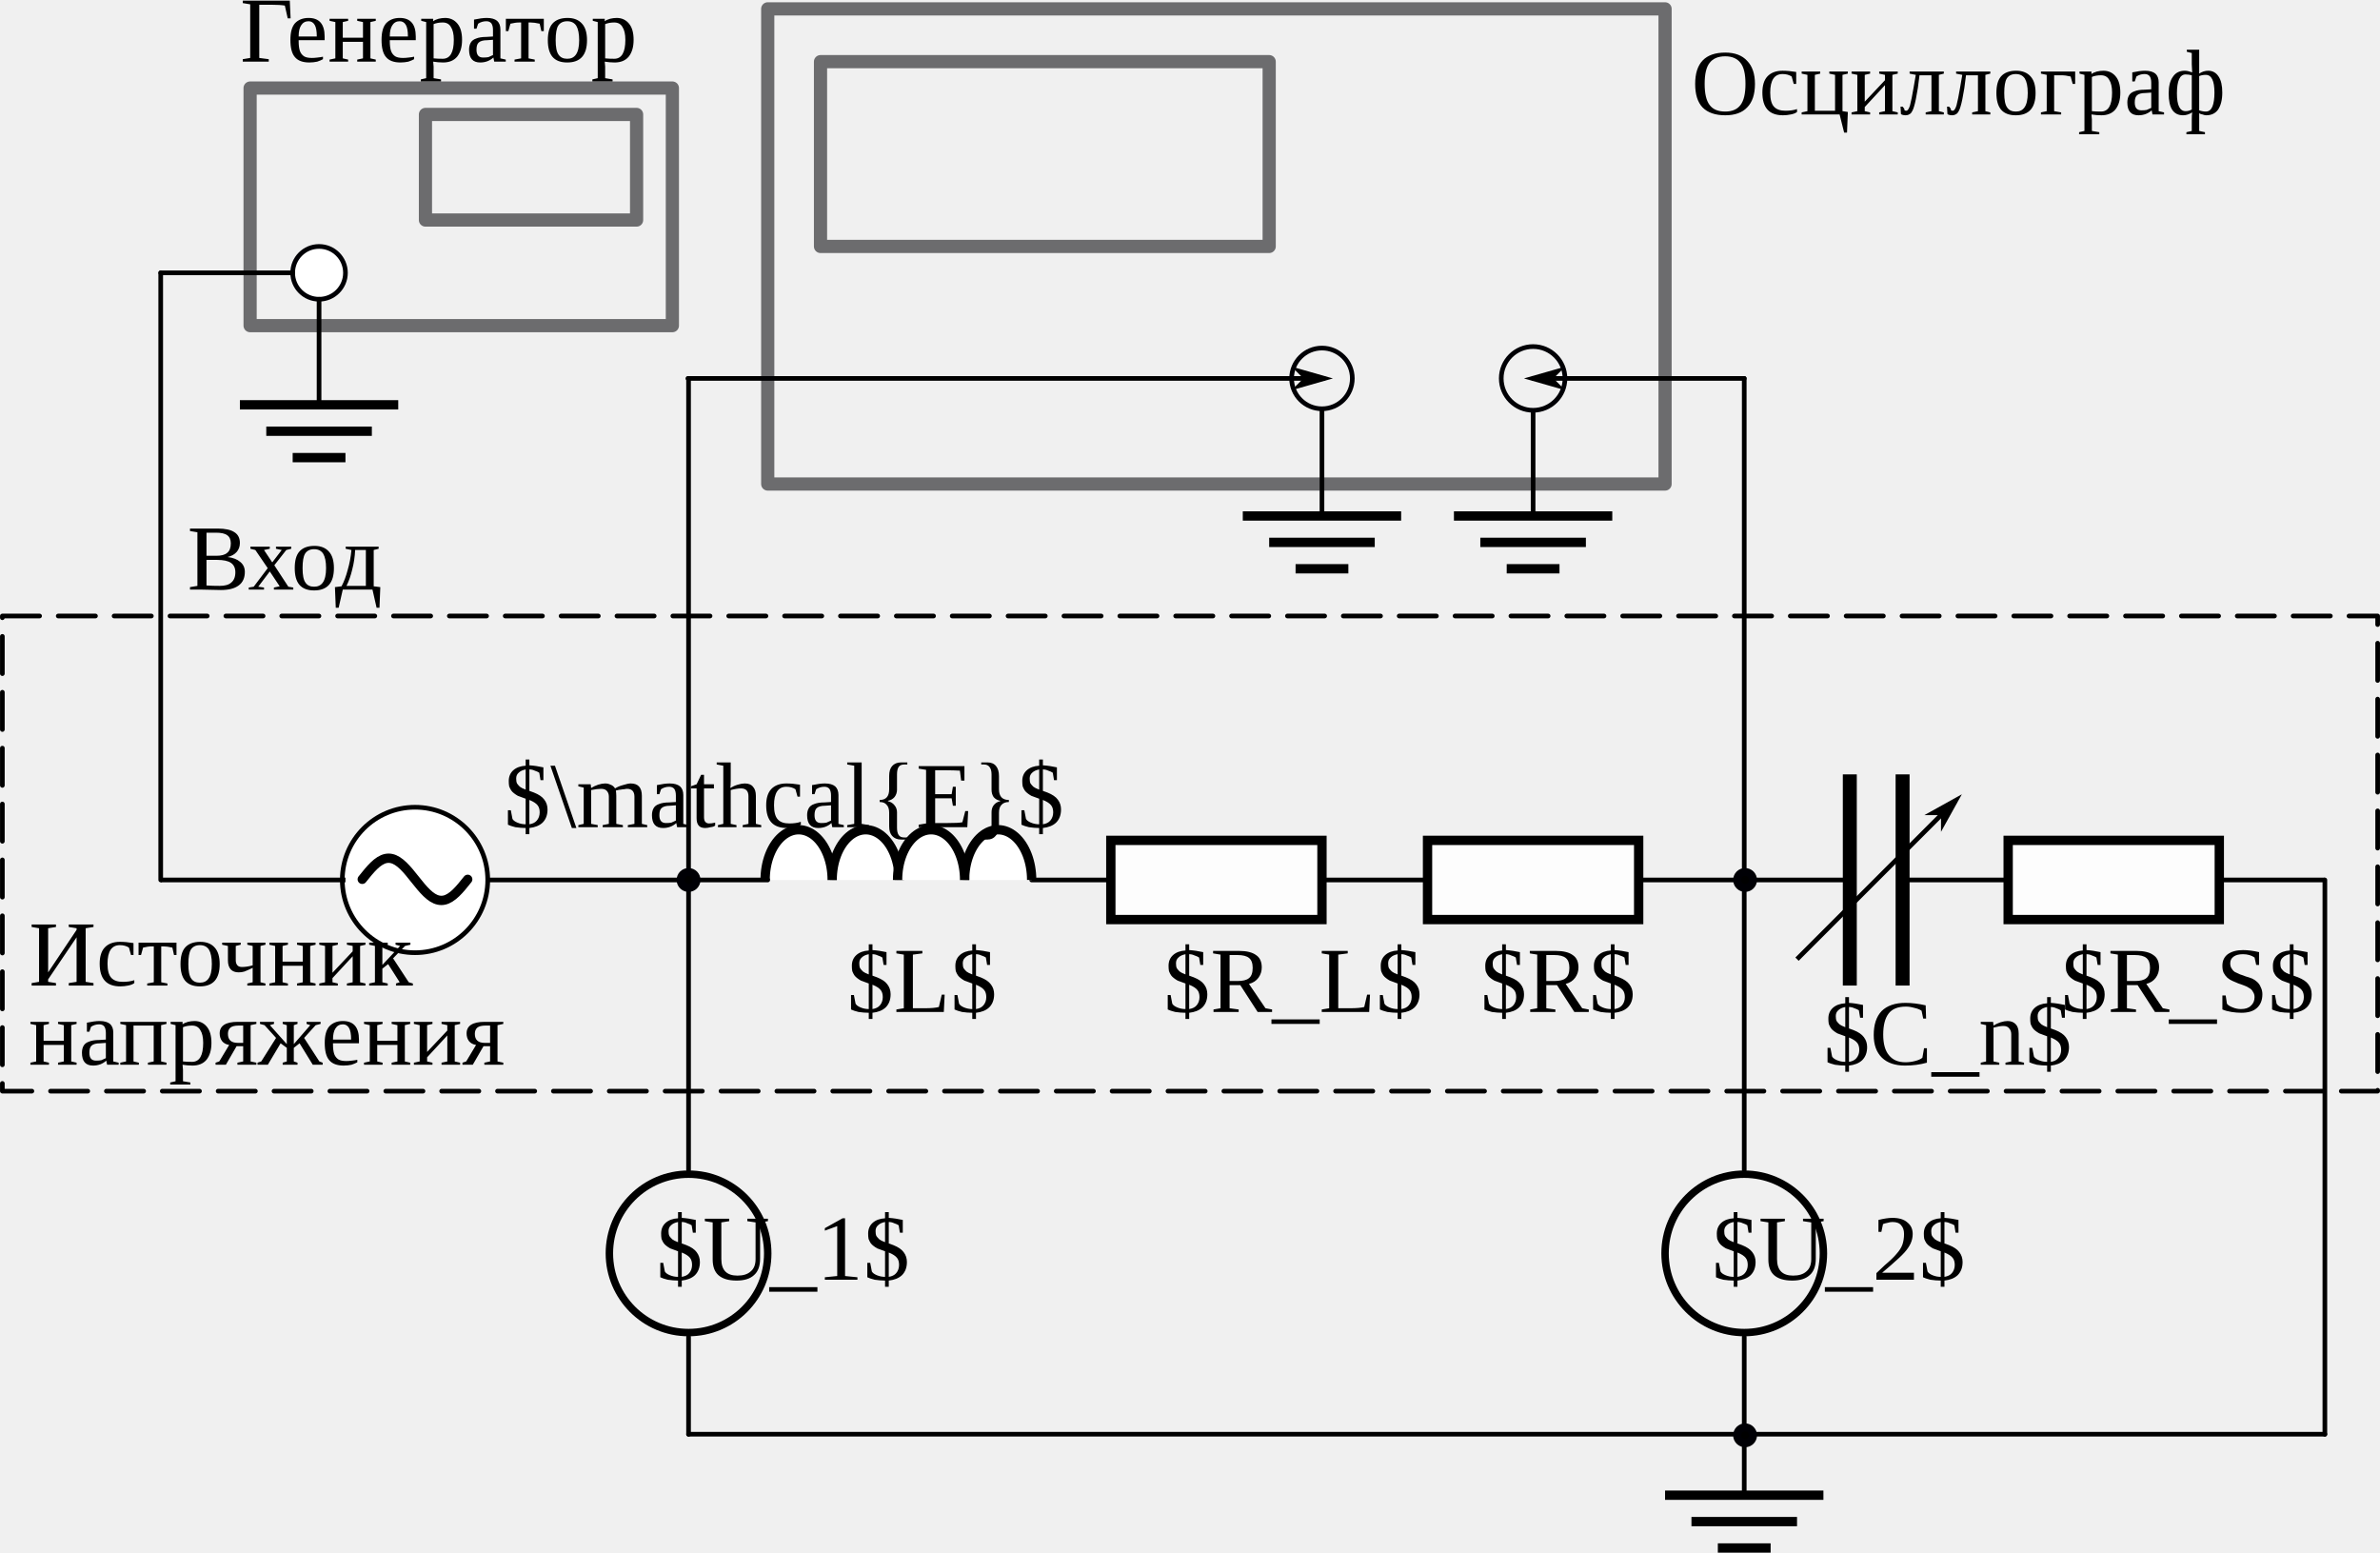
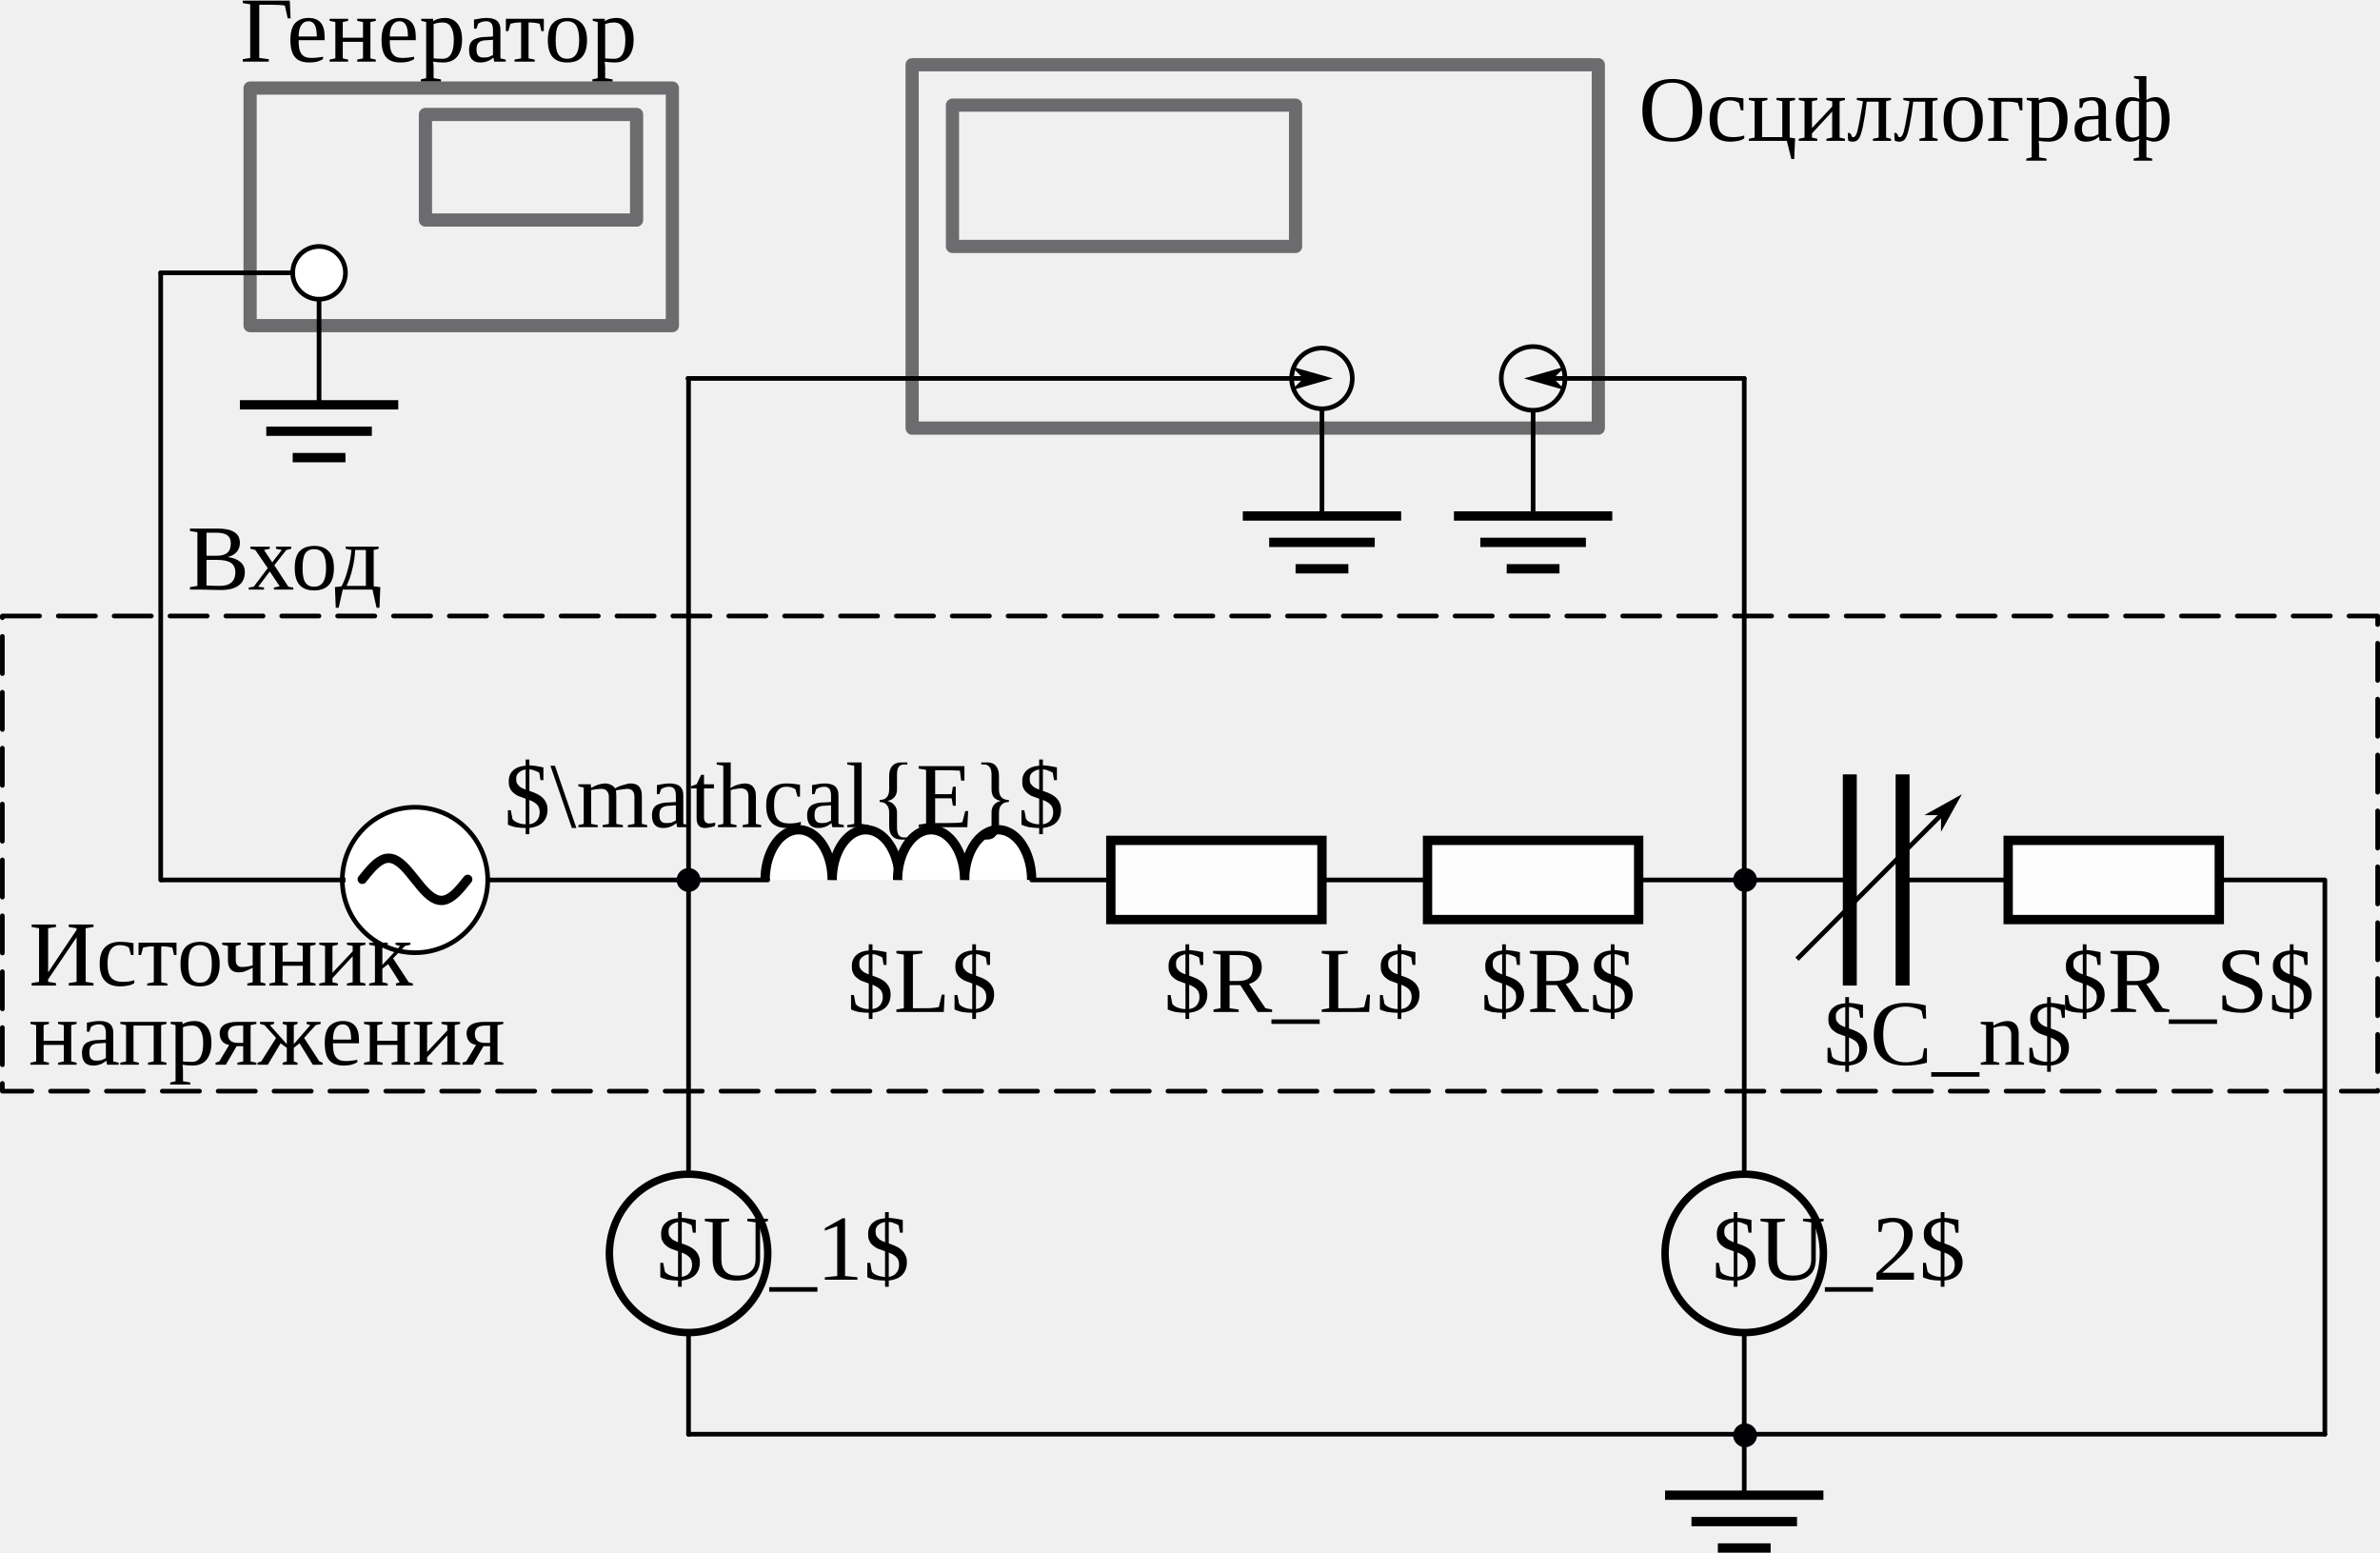
<svg xmlns="http://www.w3.org/2000/svg" width="9.018cm" height="5.882cm" viewBox="0 0 90.176 58.819" version="1.1" id="svg2235">
  <defs id="defs2229">
    <marker style="overflow:visible" id="marker4286" refX="0" refY="0" orient="auto">
      <path transform="matrix(-0.4,0,0,-0.4,-4,0)" style="fill:#000000;fill-opacity:1;fill-rule:evenodd;stroke:#000000;stroke-width:1pt;stroke-opacity:1" d="M 0,0 5,-5 -12.5,0 5,5 Z" id="path4288" />
    </marker>
    <marker orient="auto" refY="0" refX="0" id="Arrow1Mend-9" style="overflow:visible">
      <path id="path1553-7" d="M 0,0 5,-5 -12.5,0 5,5 Z" style="fill:#000000;fill-opacity:1;fill-rule:evenodd;stroke:#000000;stroke-width:1pt;stroke-opacity:1" transform="matrix(-0.4,0,0,-0.4,-4,0)" />
    </marker>
    <marker orient="auto" refY="0" refX="0" id="Arrow1Mend-9-4" style="overflow:visible">
      <path id="path1553-7-5" d="M 0,0 5,-5 -12.5,0 5,5 Z" style="fill:#000000;fill-opacity:1;fill-rule:evenodd;stroke:#000000;stroke-width:1pt;stroke-opacity:1" transform="matrix(-0.4,0,0,-0.4,-4,0)" />
    </marker>
  </defs>
  <g id="layer1" transform="translate(-6.911795,-235.6642)">
    <path style="fill:none;stroke:#000000;stroke-width:0.176;stroke-linecap:round;stroke-linejoin:miter;stroke-miterlimit:4;stroke-dasharray:none;stroke-opacity:1;marker-end:url(#Arrow1Mend-9)" d="m 32.975,250 24.093,0" id="path2860" />
    <path style="fill:none;stroke:#000000;stroke-width:0.176;stroke-linecap:round;stroke-linejoin:miter;stroke-miterlimit:4;stroke-dasharray:none;stroke-opacity:1" d="m 33,289.997 62,0" id="path2862" />
    <path style="fill:none;stroke:#000000;stroke-width:0.176;stroke-linecap:round;stroke-linejoin:miter;stroke-miterlimit:4;stroke-dasharray:none;stroke-opacity:1" d="m 13,246 0,23" id="path2864" />
    <path style="fill:none;stroke:#000000;stroke-width:0.176;stroke-linecap:round;stroke-linejoin:miter;stroke-miterlimit:4;stroke-dasharray:none;stroke-opacity:1" d="m 95,269 0,21" id="path2866" />
    <path style="fill:none;stroke:#000000;stroke-width:0.176;stroke-linecap:round;stroke-linejoin:miter;stroke-miterlimit:4;stroke-dasharray:none;stroke-opacity:1" d="m 73,250 0,30" id="path2868" />
    <path style="fill:none;stroke:#000000;stroke-width:0.176;stroke-linecap:round;stroke-linejoin:miter;stroke-miterlimit:4;stroke-dasharray:none;stroke-opacity:1" d="m 33,250 0,30" id="path2870" />
    <path style="fill:none;stroke:#000000;stroke-width:0.176;stroke-linecap:round;stroke-linejoin:miter;stroke-miterlimit:4;stroke-dasharray:none;stroke-opacity:1" d="m 46,269 31,0" id="path2872" />
    <path style="fill:none;stroke:#000000;stroke-width:0.529;stroke-linecap:butt;stroke-linejoin:miter;stroke-miterlimit:4;stroke-dasharray:none;stroke-opacity:1" d="m 79,265 0,8" id="path1661-6" />
    <path style="fill:none;stroke:#000000;stroke-width:0.529;stroke-linecap:butt;stroke-linejoin:miter;stroke-miterlimit:4;stroke-dasharray:none;stroke-opacity:1" d="m 77,265 0,8" id="path1661-6-3" />
    <path style="display:inline;fill:none;stroke:#000000;stroke-width:0.176;stroke-linecap:butt;stroke-linejoin:miter;stroke-miterlimit:4;stroke-dasharray:none;stroke-opacity:1;marker-end:url(#Arrow1Mend-9-4)" d="m 75,272 6,-6" id="path6347-4-9" />
    <path style="fill:none;stroke:#000000;stroke-width:0.176;stroke-linecap:butt;stroke-linejoin:miter;stroke-miterlimit:4;stroke-dasharray:none;stroke-opacity:1" d="m 79,269 4.5,0" id="path3076" />
    <path style="fill:none;stroke:#000000;stroke-width:0.176;stroke-linecap:butt;stroke-linejoin:miter;stroke-miterlimit:4;stroke-dasharray:none;stroke-opacity:1" d="m 91,269 4,0" id="path3078" />
    <rect style="display:inline;opacity:1;fill:#fdfdfd;fill-opacity:1;stroke:#000000;stroke-width:0.353;stroke-linecap:square;stroke-linejoin:miter;stroke-miterlimit:4;stroke-dasharray:none;stroke-dashoffset:0;stroke-opacity:1;paint-order:normal" id="rect1615-1-1-6-4" width="8" height="3" x="-69" y="-270.5" transform="scale(-1,-1)" />
    <rect style="display:inline;opacity:1;fill:#fdfdfd;fill-opacity:1;stroke:#000000;stroke-width:0.353;stroke-linecap:square;stroke-linejoin:miter;stroke-miterlimit:4;stroke-dasharray:none;stroke-dashoffset:0;stroke-opacity:1;paint-order:normal" id="rect1615-1-1-6-8" width="8" height="3" x="-57" y="-270.5" transform="scale(-1,-1)" />
    <path style="opacity:1;fill:#ffffff;fill-opacity:1;stroke:#000000;stroke-width:0.353;stroke-linecap:butt;stroke-linejoin:miter;stroke-miterlimit:4;stroke-dasharray:none;stroke-dashoffset:0;stroke-opacity:1" id="path50691-9-3-97-6" d="m 38.442,269.002 a 1.27,1.897 0 0 1 0.633,-1.649 1.27,1.897 0 0 1 1.273,-6.8e-4 1.27,1.897 0 0 1 0.634,1.648" />
    <path style="opacity:1;fill:#ffffff;fill-opacity:1;stroke:#000000;stroke-width:0.353;stroke-linecap:butt;stroke-linejoin:miter;stroke-miterlimit:4;stroke-dasharray:none;stroke-dashoffset:0;stroke-opacity:1" id="path50691-9-3-97-6-7" d="m 35.902,269.002 a 1.27,1.897 0 0 1 0.633,-1.649 1.27,1.897 0 0 1 1.273,-6.8e-4 1.27,1.897 0 0 1 0.634,1.648" />
    <path style="fill:none;stroke:#000000;stroke-width:0.176;stroke-linecap:round;stroke-linejoin:miter;stroke-miterlimit:4;stroke-dasharray:none;stroke-opacity:1" d="m 36,269 -11,0" id="path3654" />
    <ellipse style="opacity:1;fill:#ffffff;fill-opacity:1;stroke:#000000;stroke-width:0.353;stroke-linecap:square;stroke-linejoin:miter;stroke-miterlimit:4;stroke-dasharray:none;stroke-dashoffset:0;stroke-opacity:1;paint-order:markers stroke fill" id="path892-9" cx="22.636" cy="269" rx="2.667" ry="2.667" />
    <path style="fill:none;stroke:#000000;stroke-width:0.176;stroke-linecap:butt;stroke-linejoin:miter;stroke-miterlimit:4;stroke-dasharray:none;stroke-opacity:1" d="m 13,269 7,0" id="path3671" />
    <path id="path1476-8" title="-sin(x)" d="m 20.636,268.975 c 0.148,-0.186 0.296,-0.371 0.444,-0.514 0.148,-0.143 0.296,-0.241 0.444,-0.273 0.148,-0.032 0.296,0.002 0.444,0.095 0.148,0.093 0.296,0.244 0.444,0.419 0.148,0.175 0.296,0.372 0.444,0.547 0.148,0.175 0.296,0.326 0.444,0.419 0.148,0.093 0.296,0.127 0.444,0.095 0.148,-0.032 0.296,-0.131 0.444,-0.273 0.148,-0.142 0.296,-0.328 0.444,-0.514" style="opacity:1;fill:none;fill-opacity:1;stroke:#000000;stroke-width:0.353;stroke-linecap:round;stroke-linejoin:miter;stroke-miterlimit:4;stroke-dasharray:none;stroke-dashoffset:0;stroke-opacity:1;paint-order:markers stroke fill" />
-     <rect style="opacity:1;fill:none;fill-opacity:1;fill-rule:nonzero;stroke:#000005;stroke-width:0.5;stroke-linecap:round;stroke-linejoin:round;stroke-miterlimit:4;stroke-dasharray:none;stroke-dashoffset:0;stroke-opacity:0.549;paint-order:markers stroke fill" id="rect3688" width="34" height="18" x="36" y="236" />
-     <rect style="opacity:1;fill:none;fill-opacity:1;fill-rule:nonzero;stroke:#000005;stroke-width:0.5;stroke-linecap:round;stroke-linejoin:round;stroke-miterlimit:4;stroke-dasharray:none;stroke-dashoffset:0;stroke-opacity:0.549;paint-order:markers stroke fill" id="rect3690" width="17" height="7" x="38" y="238" />
+     <rect style="opacity:1;fill:none;fill-opacity:1;fill-rule:nonzero;stroke:#000005;stroke-width:0.5;stroke-linecap:round;stroke-linejoin:round;stroke-miterlimit:4;stroke-dasharray:none;stroke-dashoffset:0;stroke-opacity:0.549;paint-order:markers stroke fill" id="rect3688" width="26" height="13.765" x="41.471" y="238.118" />
+     <rect style="opacity:1;fill:none;fill-opacity:1;fill-rule:nonzero;stroke:#000005;stroke-width:0.5;stroke-linecap:round;stroke-linejoin:round;stroke-miterlimit:4;stroke-dasharray:none;stroke-dashoffset:0;stroke-opacity:0.549;paint-order:markers stroke fill" id="rect3690" width="13" height="5.353" x="43" y="239.647" />
    <circle style="display:inline;opacity:1;fill:none;fill-opacity:1;fill-rule:nonzero;stroke:#000005;stroke-width:0.176;stroke-linecap:round;stroke-linejoin:round;stroke-miterlimit:4;stroke-dasharray:none;stroke-dashoffset:0;stroke-opacity:1;paint-order:markers fill stroke" id="path9338-0-2-4-3" cx="57" cy="250" r="1.15" />
    <path style="fill:none;stroke:#000000;stroke-width:0.176;stroke-linecap:round;stroke-linejoin:miter;stroke-miterlimit:4;stroke-dasharray:none;stroke-opacity:1;marker-end:url(#marker4286)" d="m 73,250 -8,0" id="path3713" />
    <path style="fill:none;stroke:#000000;stroke-width:0.176;stroke-linecap:butt;stroke-linejoin:miter;stroke-miterlimit:4;stroke-dasharray:none;stroke-opacity:1" d="m 65,251.211 0,4" id="path3715" />
    <path style="fill:none;stroke:#000000;stroke-width:0.353;stroke-linecap:butt;stroke-linejoin:miter;stroke-miterlimit:4;stroke-dasharray:none;stroke-opacity:1" d="m 62,255.211 6,0" id="path3719" />
    <path style="fill:none;stroke:#000000;stroke-width:0.353;stroke-linecap:butt;stroke-linejoin:miter;stroke-miterlimit:4;stroke-dasharray:none;stroke-opacity:1" d="m 63,256.211 4,0" id="path3721" />
    <path style="fill:none;stroke:#000000;stroke-width:0.353;stroke-linecap:butt;stroke-linejoin:miter;stroke-miterlimit:4;stroke-dasharray:none;stroke-opacity:1" d="m 64,257.211 2,0" id="path3723" />
    <path style="fill:none;stroke:#000000;stroke-width:0.176;stroke-linecap:butt;stroke-linejoin:miter;stroke-miterlimit:4;stroke-dasharray:none;stroke-opacity:1" d="m 57,251.211 0,4" id="path3715-6" />
    <path style="fill:none;stroke:#000000;stroke-width:0.353;stroke-linecap:butt;stroke-linejoin:miter;stroke-miterlimit:4;stroke-dasharray:none;stroke-opacity:1" d="m 54,255.211 6,0" id="path3719-4" />
    <path style="fill:none;stroke:#000000;stroke-width:0.353;stroke-linecap:butt;stroke-linejoin:miter;stroke-miterlimit:4;stroke-dasharray:none;stroke-opacity:1" d="m 55,256.211 4,0" id="path3721-7" />
    <path style="fill:none;stroke:#000000;stroke-width:0.353;stroke-linecap:butt;stroke-linejoin:miter;stroke-miterlimit:4;stroke-dasharray:none;stroke-opacity:1" d="m 56,257.211 2,0" id="path3723-8" />
    <ellipse style="display:inline;opacity:1;fill:none;fill-opacity:1;fill-rule:nonzero;stroke:#000005;stroke-width:0.176;stroke-linecap:round;stroke-linejoin:round;stroke-miterlimit:4;stroke-dasharray:none;stroke-dashoffset:0;stroke-opacity:1;paint-order:markers fill stroke" id="path9338-0-2-4-3-6" cx="65" cy="250" rx="1.207" ry="1.207" />
    <rect style="display:inline;opacity:1;fill:#fdfdfd;fill-opacity:1;stroke:#000000;stroke-width:0.353;stroke-linecap:square;stroke-linejoin:miter;stroke-miterlimit:4;stroke-dasharray:none;stroke-dashoffset:0;stroke-opacity:1;paint-order:normal" id="rect1615-1-1-6-4-9" width="8" height="3" x="-91" y="-270.5" transform="scale(-1,-1)" />
    <rect style="opacity:1;fill:none;fill-opacity:1;fill-rule:nonzero;stroke:#000005;stroke-width:0.5;stroke-linecap:round;stroke-linejoin:round;stroke-miterlimit:4;stroke-dasharray:none;stroke-dashoffset:0;stroke-opacity:0.549;paint-order:markers stroke fill" id="rect5311" width="16" height="9" x="16.387" y="239" />
    <rect style="opacity:1;fill:none;fill-opacity:1;fill-rule:nonzero;stroke:#000005;stroke-width:0.5;stroke-linecap:round;stroke-linejoin:round;stroke-miterlimit:4;stroke-dasharray:none;stroke-dashoffset:0;stroke-opacity:0.549;paint-order:markers stroke fill" id="rect5313" width="8" height="4" x="23.031" y="240" />
    <circle style="display:inline;opacity:1;fill:#ffffff;fill-opacity:1;stroke:#000005;stroke-width:0.176;stroke-linecap:butt;stroke-linejoin:round;stroke-miterlimit:4;stroke-dasharray:none;stroke-dashoffset:0;stroke-opacity:1;paint-order:markers fill stroke" id="path6840-6-3-9-9-8-3" cx="19" cy="246" r="1" />
    <path style="fill:none;stroke:#000000;stroke-width:0.176;stroke-linecap:round;stroke-linejoin:miter;stroke-miterlimit:4;stroke-dasharray:none;stroke-opacity:1" d="m 19,247 0,4" id="path3715-6-1" />
    <path style="fill:none;stroke:#000000;stroke-width:0.353;stroke-linecap:butt;stroke-linejoin:miter;stroke-miterlimit:4;stroke-dasharray:none;stroke-opacity:1" d="m 17,252 4,0" id="path3721-7-5" />
    <path style="fill:none;stroke:#000000;stroke-width:0.353;stroke-linecap:butt;stroke-linejoin:miter;stroke-miterlimit:4;stroke-dasharray:none;stroke-opacity:1" d="m 18,253 2,0" id="path3723-8-0" />
    <path style="fill:none;stroke:#000000;stroke-width:0.353;stroke-linecap:butt;stroke-linejoin:miter;stroke-miterlimit:4;stroke-dasharray:none;stroke-opacity:1" d="m 16,251 6,0" id="path3719-4-9" />
    <path style="fill:none;stroke:#000000;stroke-width:0.176;stroke-linecap:round;stroke-linejoin:miter;stroke-miterlimit:4;stroke-dasharray:none;stroke-opacity:1" d="m 13,246 5,0" id="path5377" />
    <path style="fill:none;stroke:#000000;stroke-width:0.176;stroke-linecap:round;stroke-linejoin:miter;stroke-miterlimit:4;stroke-dasharray:none;stroke-opacity:1" d="m 33,290 0,-3.693" id="path5431" />
    <path style="fill:none;stroke:#000000;stroke-width:0.176;stroke-linecap:round;stroke-linejoin:miter;stroke-miterlimit:4;stroke-dasharray:none;stroke-opacity:1" d="m 73,292.307 0,-6" id="path5469" />
    <path style="fill:none;stroke:#000000;stroke-width:0.353;stroke-linecap:butt;stroke-linejoin:miter;stroke-miterlimit:4;stroke-dasharray:none;stroke-opacity:1" d="m 70,292.307 6,0" id="path3719-6" />
    <path style="fill:none;stroke:#000000;stroke-width:0.353;stroke-linecap:butt;stroke-linejoin:miter;stroke-miterlimit:4;stroke-dasharray:none;stroke-opacity:1" d="m 71,293.307 4,0" id="path3721-6" />
    <path style="fill:none;stroke:#000000;stroke-width:0.353;stroke-linecap:butt;stroke-linejoin:miter;stroke-miterlimit:4;stroke-dasharray:none;stroke-opacity:1" d="m 72,294.307 2,0" id="path3723-80" />
    <circle style="display:inline;opacity:1;fill:#000000;fill-opacity:1;stroke:#000005;stroke-width:0.3;stroke-linecap:butt;stroke-linejoin:round;stroke-miterlimit:4;stroke-dasharray:none;stroke-dashoffset:0;stroke-opacity:1;paint-order:markers fill stroke" id="path6840-6-3-9-9-8-7" cx="33" cy="269" r="0.302" />
    <rect style="opacity:1;fill:none;fill-opacity:0.993;fill-rule:nonzero;stroke:#000000;stroke-width:0.176;stroke-linecap:round;stroke-linejoin:round;stroke-miterlimit:4;stroke-dasharray:1.411, 0.706;stroke-dashoffset:0;stroke-opacity:1;paint-order:markers stroke fill" id="rect5533" width="90" height="18" x="7" y="259" />
    <g id="layer2" style="display:inline">
      <text xml:space="preserve" style="font-style:normal;font-variant:normal;font-weight:normal;font-stretch:normal;font-size:2.117px;line-height:1.25;font-family:'Times New Roman';-inkscape-font-specification:'Times New Roman, Normal';text-align:start;letter-spacing:0px;word-spacing:0px;writing-mode:lr-tb;text-anchor:start;fill:#000000;fill-opacity:1;stroke:none;stroke-width:0.265" x="16" y="238" id="text5541">
        <tspan id="tspan5539" x="16" y="238" style="font-size:3.528px;stroke-width:0.265">Генератор</tspan>
      </text>
      <text xml:space="preserve" style="font-style:normal;font-variant:normal;font-weight:normal;font-stretch:normal;font-size:2.117px;line-height:1.25;font-family:'Times New Roman';-inkscape-font-specification:'Times New Roman, Normal';text-align:start;letter-spacing:0px;word-spacing:0px;writing-mode:lr-tb;text-anchor:start;fill:#000000;fill-opacity:1;stroke:none;stroke-width:0.265" x="14" y="258" id="text5545">
        <tspan id="tspan5543" x="14" y="258" style="font-size:3.528px;stroke-width:0.265">Вход</tspan>
      </text>
      <text xml:space="preserve" style="font-style:normal;font-variant:normal;font-weight:normal;font-stretch:normal;font-size:2.117px;line-height:1.25;font-family:'Times New Roman';-inkscape-font-specification:'Times New Roman, Normal';text-align:start;letter-spacing:0px;word-spacing:0px;writing-mode:lr-tb;text-anchor:start;fill:#000000;fill-opacity:1;stroke:none;stroke-width:0.265" x="8" y="273" id="text5549">
        <tspan x="8" y="273" style="font-style:normal;font-variant:normal;font-weight:normal;font-stretch:normal;font-size:3.528px;font-family:'Times New Roman';-inkscape-font-specification:'Times New Roman, Normal';text-align:start;writing-mode:lr-tb;text-anchor:start;stroke-width:0.265" id="tspan5599">Источник</tspan>
        <tspan x="8" y="277.41" style="font-style:normal;font-variant:normal;font-weight:normal;font-stretch:normal;font-size:2.117px;font-family:'Times New Roman';-inkscape-font-specification:'Times New Roman, Normal';text-align:start;writing-mode:lr-tb;text-anchor:start;stroke-width:0.265" id="tspan5603" />
      </text>
      <text xml:space="preserve" style="font-style:normal;font-variant:normal;font-weight:normal;font-stretch:normal;font-size:2.117px;line-height:1.25;font-family:'Times New Roman';-inkscape-font-specification:'Times New Roman, Normal';text-align:start;letter-spacing:0px;word-spacing:0px;writing-mode:lr-tb;text-anchor:start;fill:#000000;fill-opacity:1;stroke:none;stroke-width:0.265" x="39" y="274" id="text5563">
        <tspan id="tspan5561" x="39" y="274" style="font-size:3.528px;stroke-width:0.265">$L$</tspan>
      </text>
      <text xml:space="preserve" style="font-style:normal;font-variant:normal;font-weight:normal;font-stretch:normal;font-size:2.117px;line-height:1.25;font-family:'Times New Roman';-inkscape-font-specification:'Times New Roman, Normal';text-align:start;letter-spacing:0px;word-spacing:0px;writing-mode:lr-tb;text-anchor:start;fill:#000000;fill-opacity:1;stroke:none;stroke-width:0.265" x="51" y="274" id="text5567">
        <tspan id="tspan5565" x="51" y="274" style="font-size:3.528px;stroke-width:0.265">$R_L$</tspan>
      </text>
      <text xml:space="preserve" style="font-style:normal;font-variant:normal;font-weight:normal;font-stretch:normal;font-size:2.117px;line-height:1.25;font-family:'Times New Roman';-inkscape-font-specification:'Times New Roman, Normal';text-align:start;letter-spacing:0px;word-spacing:0px;writing-mode:lr-tb;text-anchor:start;fill:#000000;fill-opacity:1;stroke:none;stroke-width:0.265" x="63" y="274" id="text5571">
        <tspan id="tspan5569" x="63" y="274" style="font-size:3.528px;stroke-width:0.265">$R$</tspan>
      </text>
-       <text xml:space="preserve" style="font-style:normal;font-variant:normal;font-weight:normal;font-stretch:normal;font-size:2.117px;line-height:1.25;font-family:'Times New Roman';-inkscape-font-specification:'Times New Roman, Normal';text-align:start;letter-spacing:0px;word-spacing:0px;writing-mode:lr-tb;text-anchor:start;fill:#000000;fill-opacity:1;stroke:none;stroke-width:0.265" x="71" y="240" id="text5537">
-         <tspan id="tspan5535" x="71" y="240" style="font-size:3.528px;stroke-width:0.265">Осциллограф</tspan>
+       <text xml:space="preserve" style="font-style:normal;font-variant:normal;font-weight:normal;font-stretch:normal;font-size:2.117px;line-height:1.25;font-family:'Times New Roman';-inkscape-font-specification:'Times New Roman, Normal';text-align:start;letter-spacing:0px;word-spacing:0px;writing-mode:lr-tb;text-anchor:start;fill:#000000;fill-opacity:1;stroke:none;stroke-width:0.265" x="69" y="241" id="text5537">
+         <tspan id="tspan5535" x="69" y="241" style="font-size:3.528px;stroke-width:0.265">Осциллограф</tspan>
      </text>
      <text xml:space="preserve" style="font-style:normal;font-variant:normal;font-weight:normal;font-stretch:normal;font-size:2.117px;line-height:1.25;font-family:'Times New Roman';-inkscape-font-specification:'Times New Roman, Normal';text-align:start;letter-spacing:0px;word-spacing:0px;writing-mode:lr-tb;text-anchor:start;fill:#000000;fill-opacity:1;stroke:none;stroke-width:0.265" x="76" y="276" id="text5575">
        <tspan id="tspan5573" x="76" y="276" style="stroke-width:0.265;font-size:3.528px">$C_n$</tspan>
      </text>
      <text xml:space="preserve" style="font-style:normal;font-variant:normal;font-weight:normal;font-stretch:normal;font-size:2.117px;line-height:1.25;font-family:'Times New Roman';-inkscape-font-specification:'Times New Roman, Normal';text-align:start;letter-spacing:0px;word-spacing:0px;writing-mode:lr-tb;text-anchor:start;fill:#000000;fill-opacity:1;stroke:none;stroke-width:0.265" x="85" y="274" id="text5579">
        <tspan id="tspan5577" x="85" y="274" style="font-size:3.528px;stroke-width:0.265">$R_S$</tspan>
      </text>
      <text xml:space="preserve" style="color:#000000;font-style:normal;font-variant:normal;font-weight:normal;font-stretch:normal;font-size:3.528px;line-height:125%;font-family:'Times New Roman';-inkscape-font-specification:'Times New Roman, ';text-indent:0;text-align:start;text-decoration:none;text-decoration-line:none;text-decoration-style:solid;text-decoration-color:#000000;letter-spacing:0px;word-spacing:0px;text-transform:none;direction:ltr;block-progression:tb;writing-mode:lr-tb;baseline-shift:baseline;text-anchor:start;white-space:normal;clip-rule:nonzero;display:inline;overflow:visible;visibility:visible;opacity:1;isolation:auto;mix-blend-mode:normal;color-interpolation:sRGB;color-interpolation-filters:linearRGB;solid-color:#000000;solid-opacity:1;fill:#000000;fill-opacity:1;fill-rule:nonzero;stroke:none;stroke-width:0.5;stroke-linecap:butt;stroke-linejoin:miter;stroke-miterlimit:4;stroke-dasharray:none;stroke-dashoffset:0;stroke-opacity:1;color-rendering:auto;image-rendering:auto;shape-rendering:auto;text-rendering:auto;enable-background:accumulate" x="8" y="276" id="text4322">
        <tspan id="tspan4324" x="8" y="276">напряжения</tspan>
      </text>
    </g>
    <circle style="color:#000000;clip-rule:nonzero;display:inline;overflow:visible;visibility:visible;opacity:1;isolation:auto;mix-blend-mode:normal;color-interpolation:sRGB;color-interpolation-filters:linearRGB;solid-color:#000000;solid-opacity:1;fill:none;fill-opacity:1;fill-rule:nonzero;stroke:#000000;stroke-width:0.282;stroke-linecap:butt;stroke-linejoin:miter;stroke-miterlimit:4;stroke-dasharray:none;stroke-dashoffset:0;stroke-opacity:1;color-rendering:auto;image-rendering:auto;shape-rendering:auto;text-rendering:auto;enable-background:accumulate" id="path3440" cx="33" cy="283.146" r="3" />
    <text xml:space="preserve" style="color:#000000;font-style:normal;font-variant:normal;font-weight:normal;font-stretch:normal;font-size:3.528px;line-height:125%;font-family:'Times New Roman';-inkscape-font-specification:'Times New Roman, ';text-indent:0;text-align:start;text-decoration:none;text-decoration-line:none;text-decoration-style:solid;text-decoration-color:#000000;letter-spacing:0px;word-spacing:0px;text-transform:none;direction:ltr;block-progression:tb;writing-mode:lr-tb;baseline-shift:baseline;text-anchor:start;white-space:normal;clip-rule:nonzero;display:inline;overflow:visible;visibility:visible;opacity:1;isolation:auto;mix-blend-mode:normal;color-interpolation:sRGB;color-interpolation-filters:linearRGB;solid-color:#000000;solid-opacity:1;fill:#000000;fill-opacity:1;fill-rule:nonzero;stroke:none;stroke-width:0.5;stroke-linecap:butt;stroke-linejoin:miter;stroke-miterlimit:4;stroke-dasharray:none;stroke-dashoffset:0;stroke-opacity:1;color-rendering:auto;image-rendering:auto;shape-rendering:auto;text-rendering:auto;enable-background:accumulate" x="31.773" y="284.146" id="text3442">
      <tspan id="tspan3444" x="31.773" y="284.146">$U_1$</tspan>
    </text>
    <circle r="3" cy="283.146" cx="73" id="circle3446" style="color:#000000;clip-rule:nonzero;display:inline;overflow:visible;visibility:visible;opacity:1;isolation:auto;mix-blend-mode:normal;color-interpolation:sRGB;color-interpolation-filters:linearRGB;solid-color:#000000;solid-opacity:1;fill:none;fill-opacity:1;fill-rule:nonzero;stroke:#000000;stroke-width:0.282;stroke-linecap:butt;stroke-linejoin:miter;stroke-miterlimit:4;stroke-dasharray:none;stroke-dashoffset:0;stroke-opacity:1;color-rendering:auto;image-rendering:auto;shape-rendering:auto;text-rendering:auto;enable-background:accumulate" />
    <text id="text3448" y="284.146" x="71.773" style="color:#000000;font-style:normal;font-variant:normal;font-weight:normal;font-stretch:normal;font-size:3.528px;line-height:125%;font-family:'Times New Roman';-inkscape-font-specification:'Times New Roman, ';text-indent:0;text-align:start;text-decoration:none;text-decoration-line:none;text-decoration-style:solid;text-decoration-color:#000000;letter-spacing:0px;word-spacing:0px;text-transform:none;direction:ltr;block-progression:tb;writing-mode:lr-tb;baseline-shift:baseline;text-anchor:start;white-space:normal;clip-rule:nonzero;display:inline;overflow:visible;visibility:visible;opacity:1;isolation:auto;mix-blend-mode:normal;color-interpolation:sRGB;color-interpolation-filters:linearRGB;solid-color:#000000;solid-opacity:1;fill:#000000;fill-opacity:1;fill-rule:nonzero;stroke:none;stroke-width:0.5;stroke-linecap:butt;stroke-linejoin:miter;stroke-miterlimit:4;stroke-dasharray:none;stroke-dashoffset:0;stroke-opacity:1;color-rendering:auto;image-rendering:auto;shape-rendering:auto;text-rendering:auto;enable-background:accumulate" xml:space="preserve">
      <tspan y="284.146" x="71.773" id="tspan3450">$U_2$</tspan>
    </text>
    <path d="m 43.46,269.002 a 1.27,1.897 0 0 1 0.633,-1.649 1.27,1.897 0 0 1 1.273,-6.8e-4 1.27,1.897 0 0 1 0.634,1.648" id="path3452" style="opacity:1;fill:#ffffff;fill-opacity:1;stroke:#000000;stroke-width:0.353;stroke-linecap:butt;stroke-linejoin:miter;stroke-miterlimit:4;stroke-dasharray:none;stroke-dashoffset:0;stroke-opacity:1" />
    <path d="m 40.92,269.002 a 1.27,1.897 0 0 1 0.633,-1.649 1.27,1.897 0 0 1 1.273,-6.8e-4 1.27,1.897 0 0 1 0.634,1.648" id="path3454" style="opacity:1;fill:#ffffff;fill-opacity:1;stroke:#000000;stroke-width:0.353;stroke-linecap:butt;stroke-linejoin:miter;stroke-miterlimit:4;stroke-dasharray:none;stroke-dashoffset:0;stroke-opacity:1" />
    <circle r="0.302" cy="269" cx="73.032" id="circle4320" style="display:inline;opacity:1;fill:#000000;fill-opacity:1;stroke:#000005;stroke-width:0.3;stroke-linecap:butt;stroke-linejoin:round;stroke-miterlimit:4;stroke-dasharray:none;stroke-dashoffset:0;stroke-opacity:1;paint-order:markers fill stroke" />
    <circle style="display:inline;opacity:1;fill:#000000;fill-opacity:1;stroke:#000005;stroke-width:0.3;stroke-linecap:butt;stroke-linejoin:round;stroke-miterlimit:4;stroke-dasharray:none;stroke-dashoffset:0;stroke-opacity:1;paint-order:markers fill stroke" id="circle4584" cx="73.032" cy="290.038" r="0.302" />
    <text xml:space="preserve" style="color:#000000;font-style:normal;font-variant:normal;font-weight:normal;font-stretch:normal;font-size:3.528px;line-height:125%;font-family:'Times New Roman';-inkscape-font-specification:'Times New Roman, ';text-indent:0;text-align:start;text-decoration:none;text-decoration-line:none;text-decoration-style:solid;text-decoration-color:#000000;letter-spacing:0px;word-spacing:0px;text-transform:none;direction:ltr;block-progression:tb;writing-mode:lr-tb;baseline-shift:baseline;text-anchor:start;white-space:normal;clip-rule:nonzero;display:inline;overflow:visible;visibility:visible;opacity:1;isolation:auto;mix-blend-mode:normal;color-interpolation:sRGB;color-interpolation-filters:linearRGB;solid-color:#000000;solid-opacity:1;fill:#000000;fill-opacity:1;fill-rule:nonzero;stroke:none;stroke-width:0.5;stroke-linecap:butt;stroke-linejoin:miter;stroke-miterlimit:4;stroke-dasharray:none;stroke-dashoffset:0;stroke-opacity:1;color-rendering:auto;image-rendering:auto;shape-rendering:auto;text-rendering:auto;enable-background:accumulate" x="26" y="267" id="text4624">
      <tspan id="tspan4626" x="26" y="267">$\mathcal{E}$</tspan>
    </text>
  </g>
</svg>
